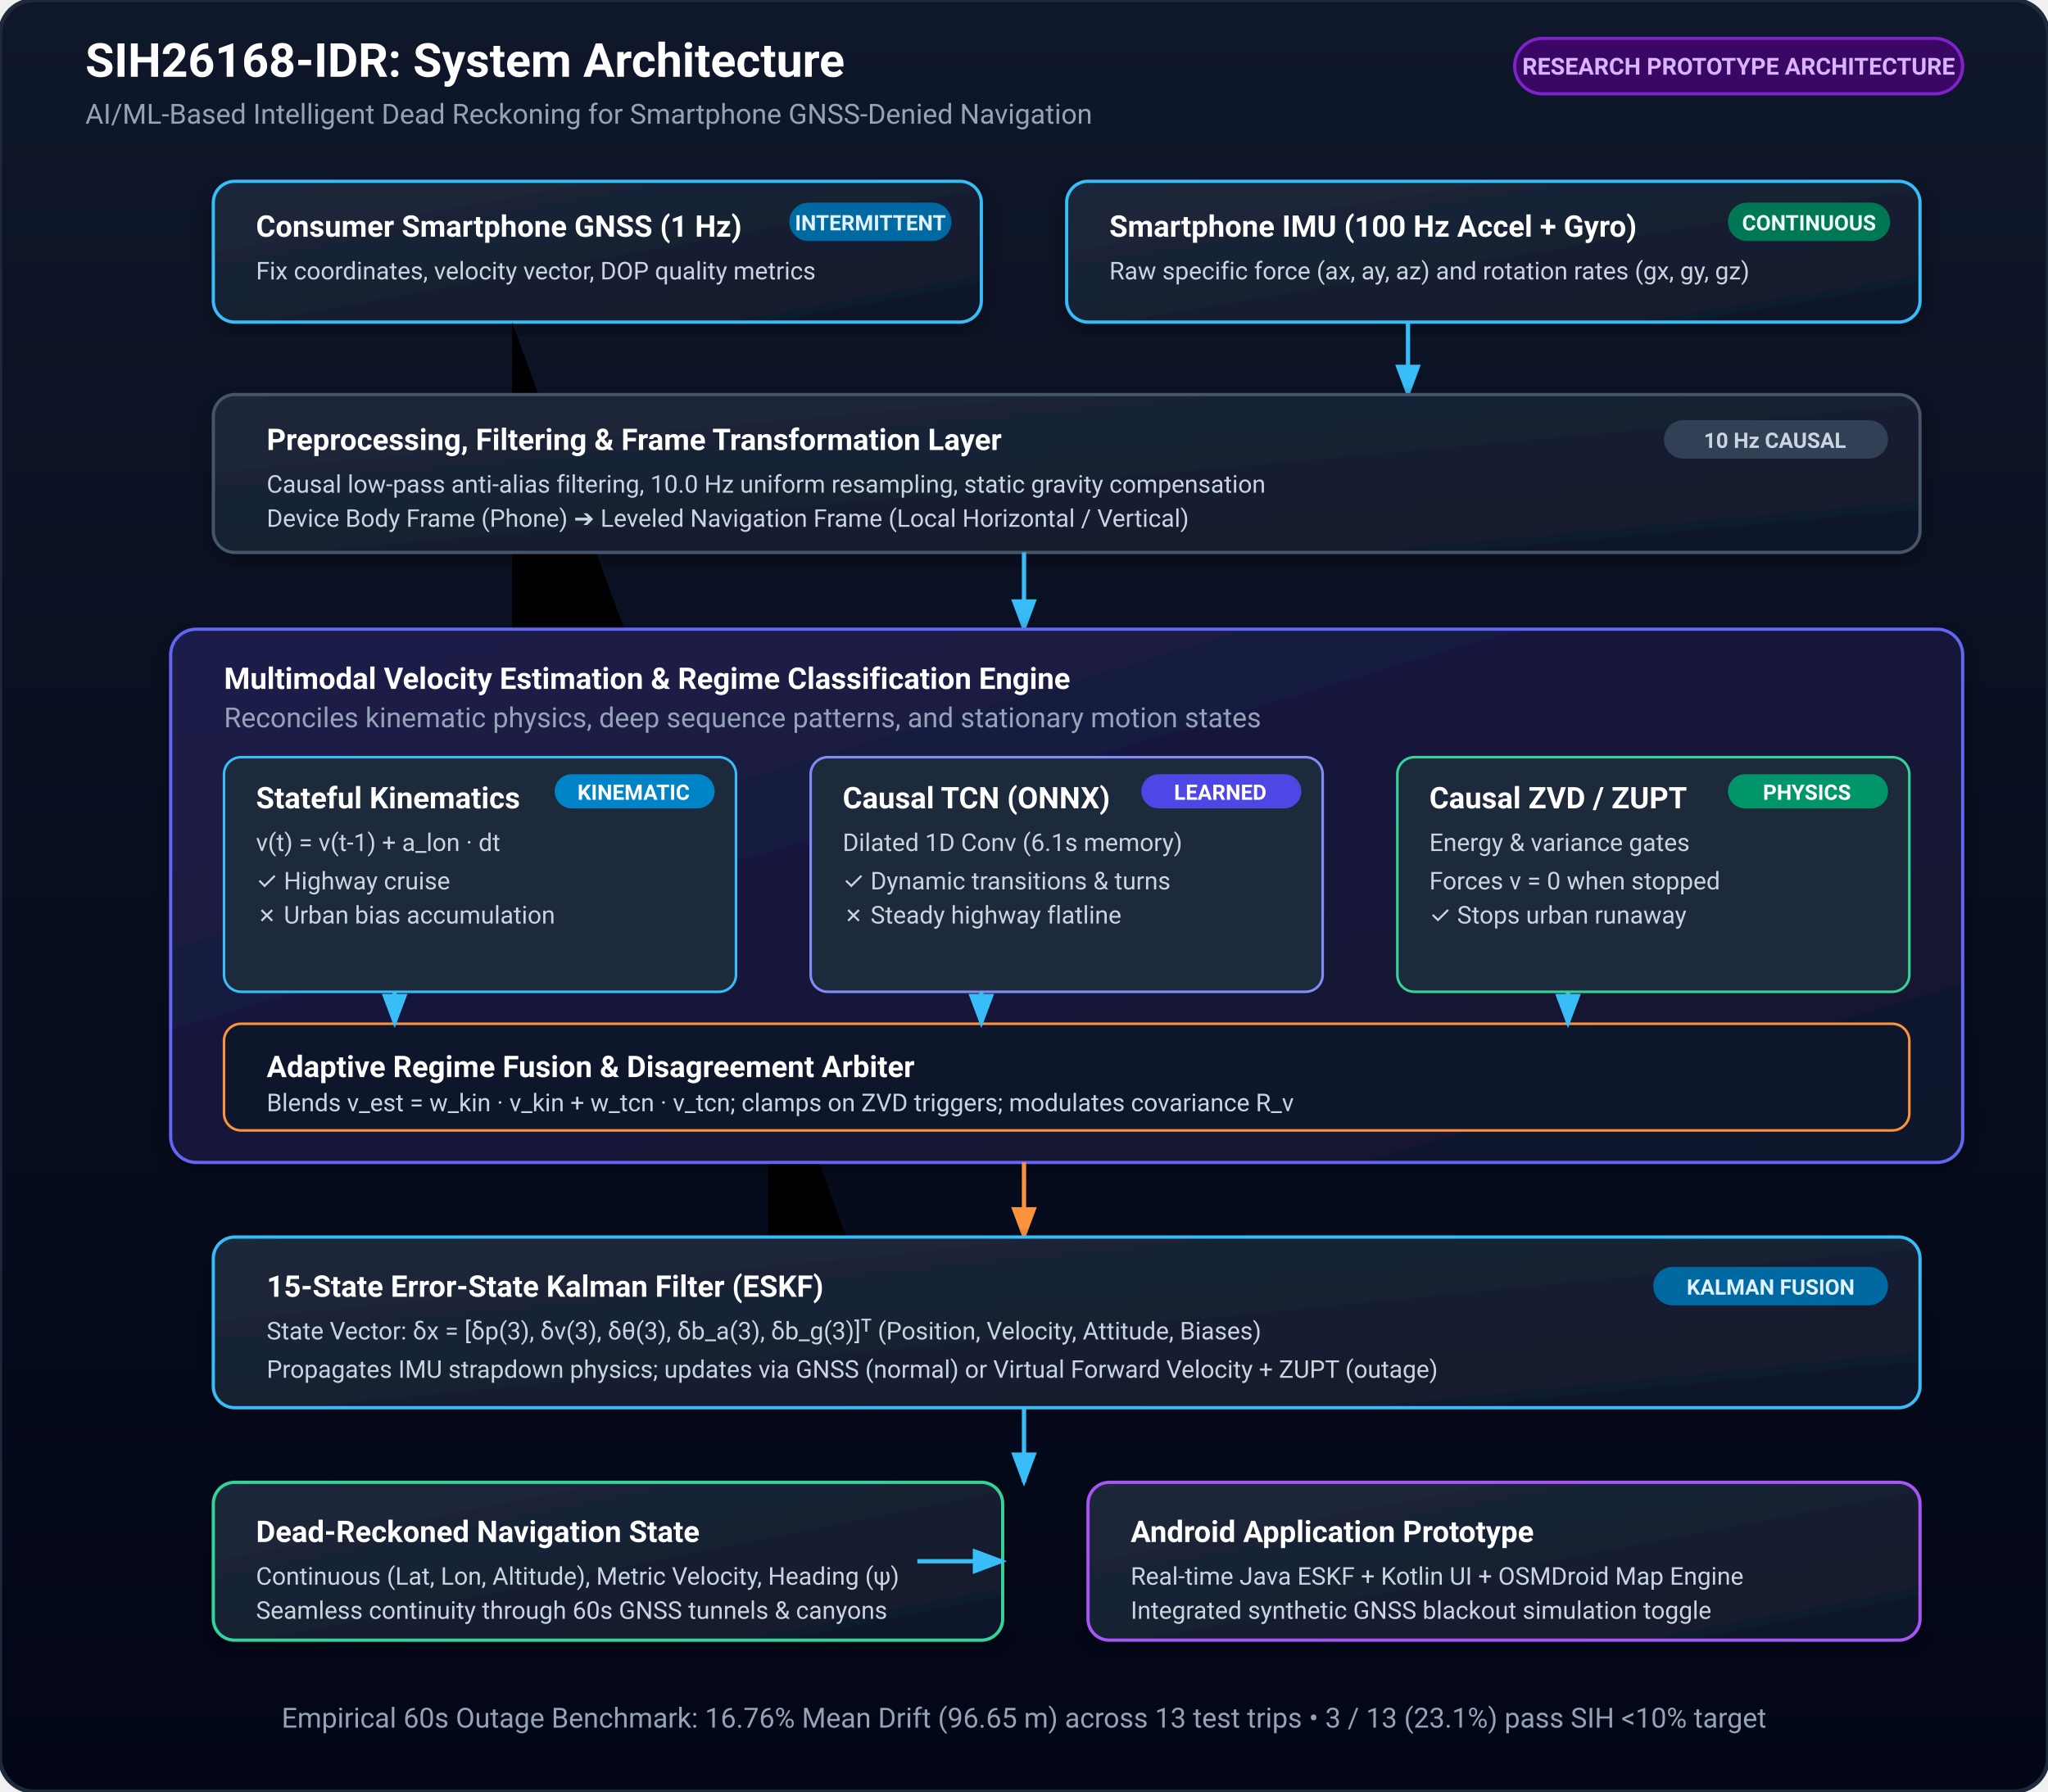
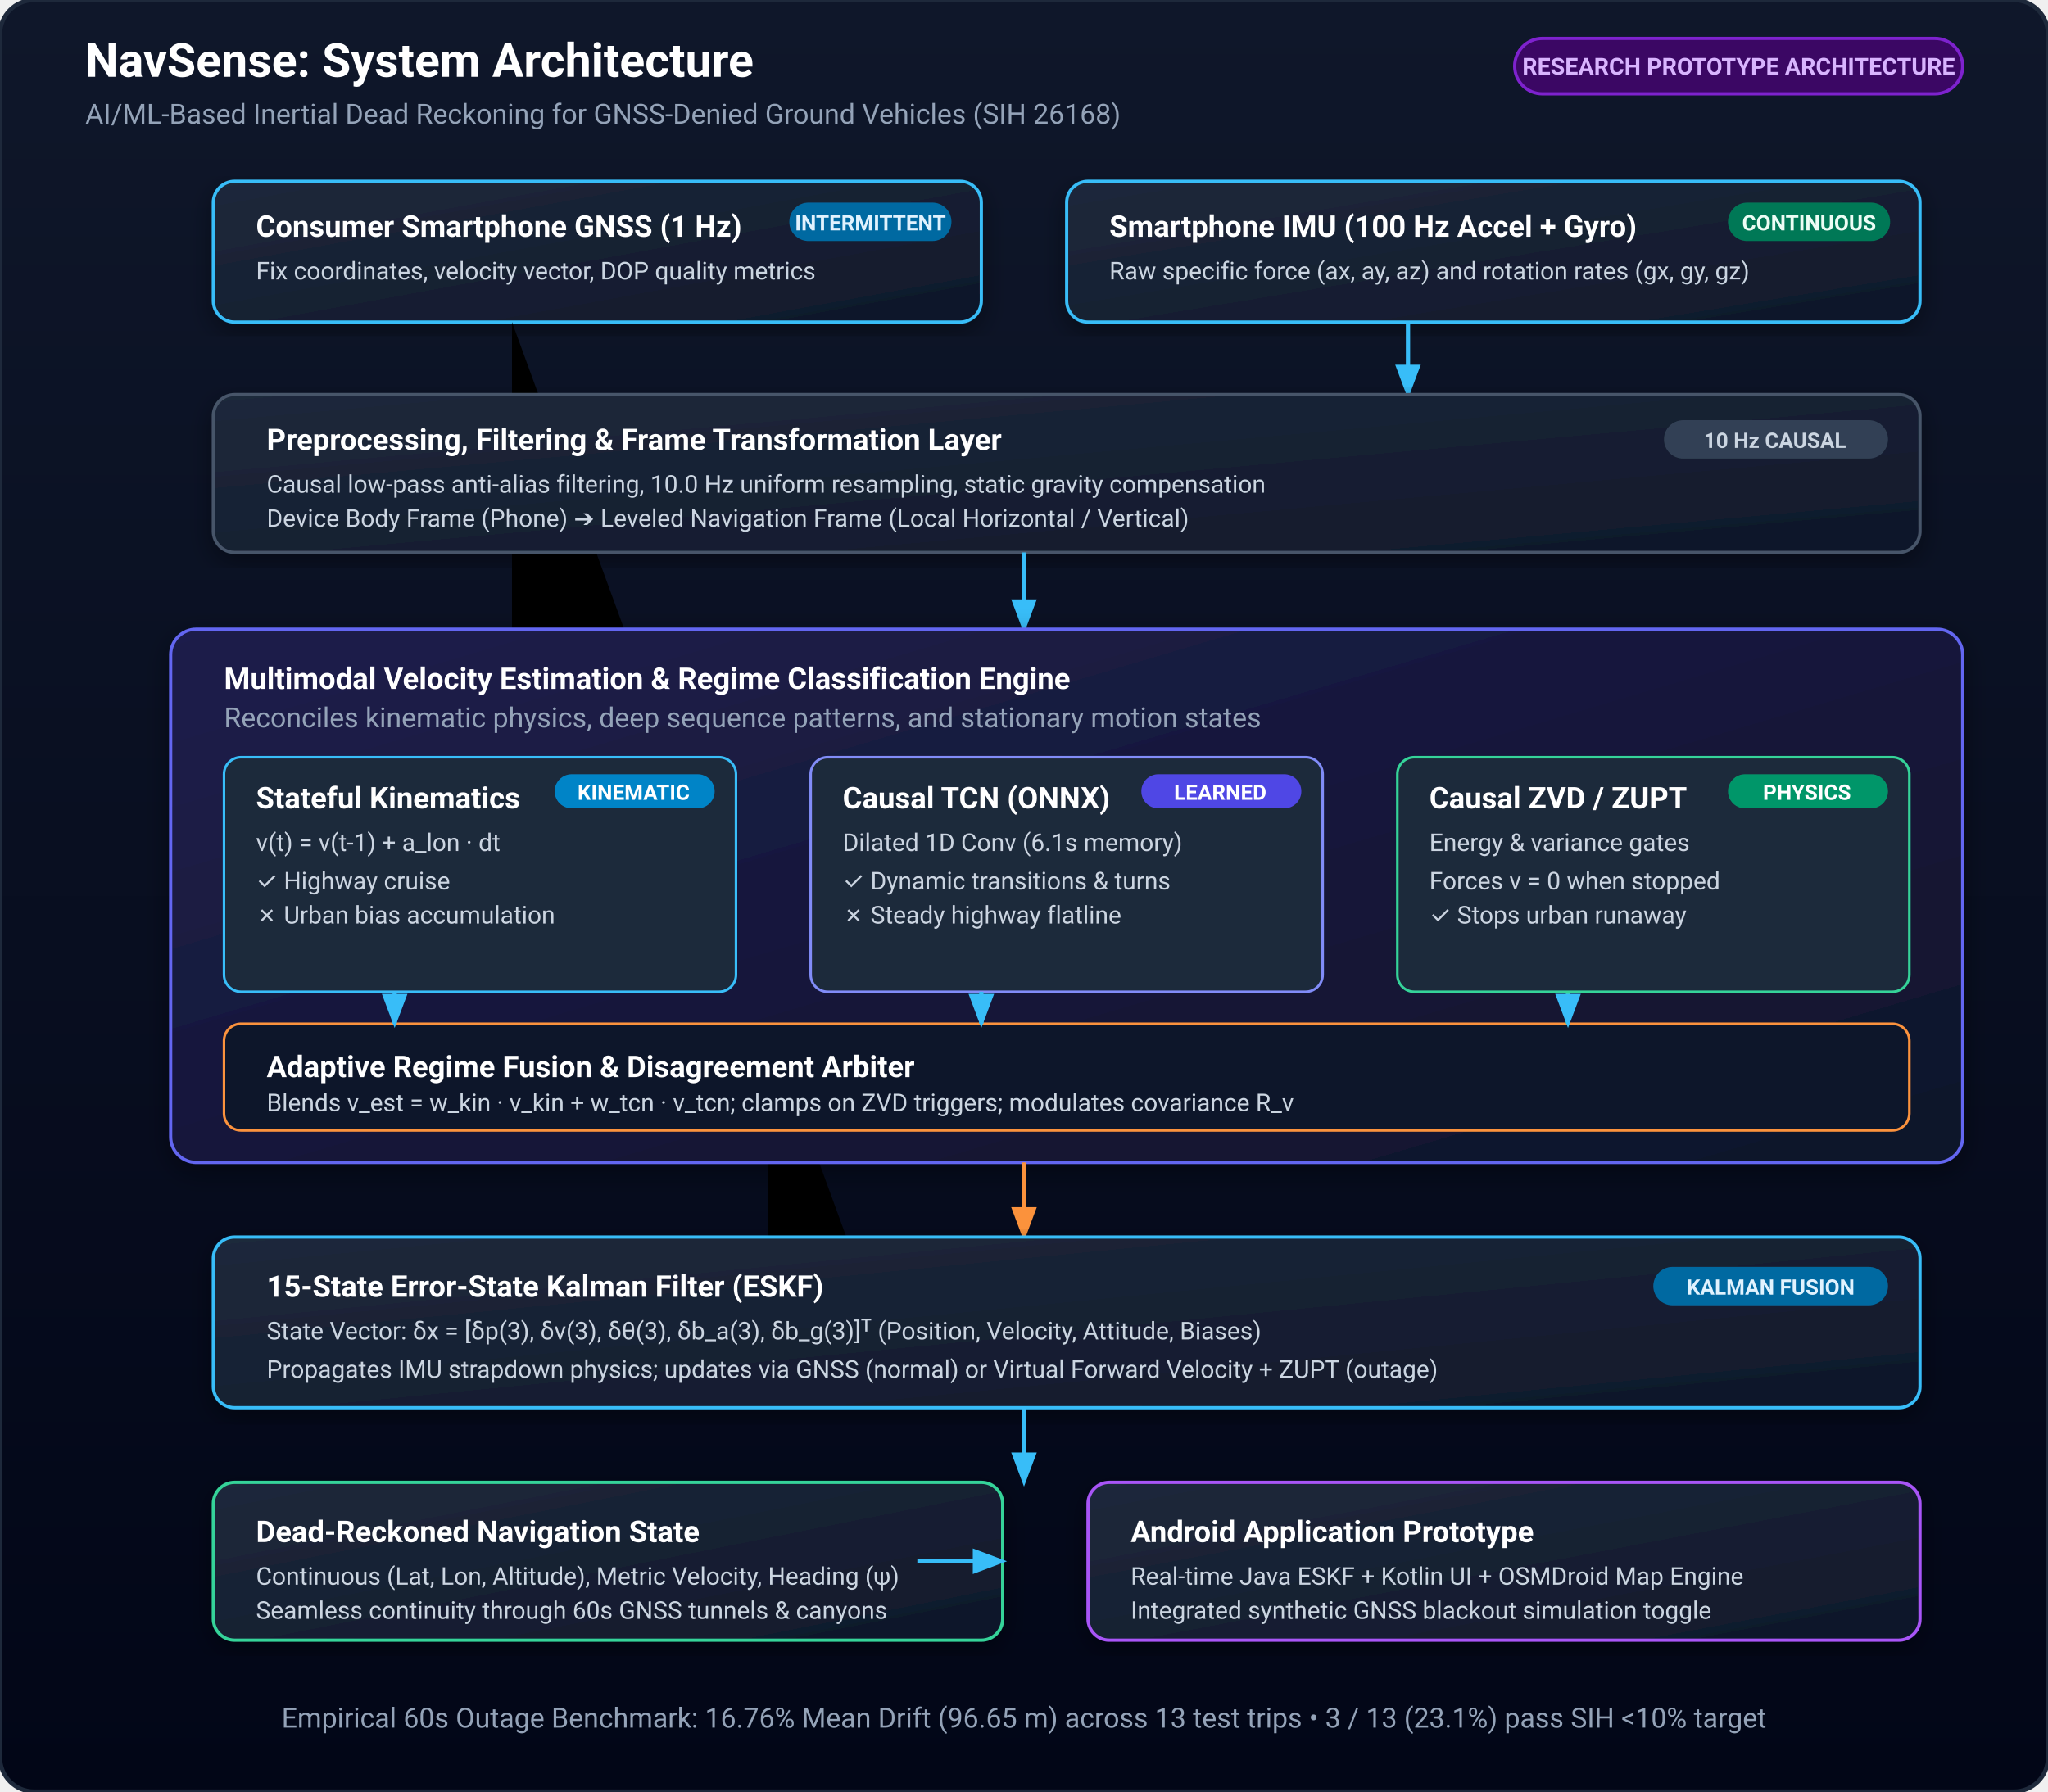
<svg xmlns="http://www.w3.org/2000/svg" viewBox="0 0 960 840" width="960" height="840">
  <defs>
    <style>
      .title { font-family: -apple-system, BlinkMacSystemFont, 'Segoe UI', Roboto, Helvetica, Arial, sans-serif; font-weight: 700; font-size: 22px; fill: #ffffff; }
      .subtitle { font-family: -apple-system, BlinkMacSystemFont, 'Segoe UI', Roboto, Helvetica, Arial, sans-serif; font-size: 13px; fill: #94a3b8; }
      .badge { font-family: -apple-system, BlinkMacSystemFont, 'Segoe UI', Roboto, Helvetica, Arial, sans-serif; font-size: 11px; font-weight: 600; }
      .box-title { font-family: -apple-system, BlinkMacSystemFont, 'Segoe UI', Roboto, Helvetica, Arial, sans-serif; font-weight: 700; font-size: 14px; fill: #ffffff; }
      .box-desc { font-family: -apple-system, BlinkMacSystemFont, 'Segoe UI', Roboto, Helvetica, Arial, sans-serif; font-size: 11.5px; fill: #cbd5e1; }
      .box-tag { font-family: -apple-system, BlinkMacSystemFont, 'Segoe UI', Roboto, Helvetica, Arial, sans-serif; font-size: 10px; font-weight: 600; }
      .line { stroke: #64748b; stroke-width: 2; fill: none; stroke-dasharray: none; }
      .line-accent { stroke: #38bdf8; stroke-width: 2; fill: none; }
      .line-orange { stroke: #fb923c; stroke-width: 2; fill: none; }
      .line-emerald { stroke: #34d399; stroke-width: 2; fill: none; }
      .arrow { fill: #38bdf8; }
    </style>
    <linearGradient id="bgGrad" x1="0" y1="0" x2="0" y2="1">
      <stop offset="0%" stop-color="#0f172a" />
      <stop offset="100%" stop-color="#020617" />
    </linearGradient>
    <linearGradient id="blueCard" x1="0" y1="0" x2="1" y2="1">
      <stop offset="0%" stop-color="#1e293b" />
      <stop offset="100%" stop-color="#0f172a" />
    </linearGradient>
    <linearGradient id="coreCard" x1="0" y1="0" x2="1" y2="1">
      <stop offset="0%" stop-color="#1e1b4b" />
      <stop offset="100%" stop-color="#0f172a" />
    </linearGradient>
    <marker id="arrowhead" markerWidth="8" markerHeight="6" refX="7" refY="3" orient="auto">
      <polygon points="0 0, 8 3, 0 6" fill="#38bdf8" />
    </marker>
    <marker id="arrowhead-slate" markerWidth="8" markerHeight="6" refX="7" refY="3" orient="auto">
      <polygon points="0 0, 8 3, 0 6" fill="#64748b" />
    </marker>
    <marker id="arrowhead-orange" markerWidth="8" markerHeight="6" refX="7" refY="3" orient="auto">
      <polygon points="0 0, 8 3, 0 6" fill="#fb923c" />
    </marker>
    <filter id="dropGlow" x="-10%" y="-10%" width="120%" height="120%">
      <feDropShadow dx="0" dy="4" stdDeviation="6" flood-color="#000000" flood-opacity="0.4" />
    </filter>
  </defs>
  <rect width="960" height="840" rx="16" fill="url(#bgGrad)" stroke="#1e293b" stroke-width="2" />
  <g transform="translate(40, 36)">
-     <text class="title" x="0" y="0">SIH26168-IDR: System Architecture</text>
-     <text class="subtitle" x="0" y="22">AI/ML-Based Intelligent Dead Reckoning for Smartphone GNSS-Denied Navigation</text>
+     <text class="title" x="0" y="0">NavSense: System Architecture</text>
+     <text class="subtitle" x="0" y="22">AI/ML-Based Inertial Dead Reckoning for GNSS-Denied Ground Vehicles (SIH 26168)</text>
    <rect x="670" y="-18" width="210" height="26" rx="13" fill="#3b0764" stroke="#7e22ce" stroke-width="1.5" />
    <text class="badge" x="775" y="-1" fill="#d8b4fe" text-anchor="middle">RESEARCH PROTOTYPE ARCHITECTURE</text>
  </g>
  <g transform="translate(40, 85)" filter="url(#dropGlow)">
    <rect x="60" y="0" width="360" height="66" rx="10" fill="url(#blueCard)" stroke="#38bdf8" stroke-width="1.5" />
    <text class="box-title" x="80" y="26">Consumer Smartphone GNSS (1 Hz)</text>
    <text class="box-desc" x="80" y="46">Fix coordinates, velocity vector, DOP quality metrics</text>
    <rect x="330" y="10" width="76" height="18" rx="9" fill="#0369a1" />
    <text class="box-tag" x="368" y="23" fill="#e0f2fe" text-anchor="middle">INTERMITTENT</text>
    <rect x="460" y="0" width="400" height="66" rx="10" fill="url(#blueCard)" stroke="#38bdf8" stroke-width="1.5" />
    <text class="box-title" x="480" y="26">Smartphone IMU (100 Hz Accel + Gyro)</text>
    <text class="box-desc" x="480" y="46">Raw specific force (ax, ay, az) and rotation rates (gx, gy, gz)</text>
    <rect x="770" y="10" width="76" height="18" rx="9" fill="#047857" />
    <text class="box-tag" x="808" y="23" fill="#ecfdf5" text-anchor="middle">CONTINUOUS</text>
  </g>
  <path d="M 660 151 L 660 185" class="line-accent" marker-end="url(#arrowhead)" />
  <path d="M 240 151 L 240 450 L 360 450 L 360 630 L 415 630" class="line-slate" stroke-dasharray="4,4" marker-end="url(#arrowhead-slate)" />
  <g transform="translate(40, 185)" filter="url(#dropGlow)">
    <rect x="60" y="0" width="800" height="74" rx="10" fill="url(#blueCard)" stroke="#475569" stroke-width="1.5" />
    <text class="box-title" x="85" y="26">Preprocessing, Filtering &amp; Frame Transformation Layer</text>
    <text class="box-desc" x="85" y="46">Causal low-pass anti-alias filtering, 10.0 Hz uniform resampling, static gravity compensation</text>
    <text class="box-desc" x="85" y="62">Device Body Frame (Phone) ➔ Leveled Navigation Frame (Local Horizontal / Vertical)</text>
    <rect x="740" y="12" width="105" height="18" rx="9" fill="#334155" />
    <text class="box-tag" x="792" y="25" fill="#cbd5e1" text-anchor="middle">10 Hz CAUSAL</text>
  </g>
  <path d="M 480 259 L 480 295" class="line-accent" marker-end="url(#arrowhead)" />
  <g transform="translate(40, 295)" filter="url(#dropGlow)">
    <rect x="40" y="0" width="840" height="250" rx="12" fill="url(#coreCard)" stroke="#6366f1" stroke-width="1.5" />
    <text class="box-title" x="65" y="28">Multimodal Velocity Estimation &amp; Regime Classification Engine</text>
    <text class="subtitle" x="65" y="46">Reconciles kinematic physics, deep sequence patterns, and stationary motion states</text>
    <rect x="65" y="60" width="240" height="110" rx="8" fill="#1e293b" stroke="#38bdf8" stroke-width="1.2" />
    <text class="box-title" x="80" y="84" fill="#38bdf8">Stateful Kinematics</text>
    <text class="box-desc" x="80" y="104">v(t) = v(t-1) + a_lon · dt</text>
    <text class="box-desc" x="80" y="122">✓ Highway cruise</text>
    <text class="box-desc" x="80" y="138" fill="#f87171">✗ Urban bias accumulation</text>
    <rect x="220" y="68" width="75" height="16" rx="8" fill="#0284c7" />
    <text class="box-tag" x="257" y="80" fill="#ffffff" text-anchor="middle">KINEMATIC</text>
    <rect x="340" y="60" width="240" height="110" rx="8" fill="#1e293b" stroke="#818cf8" stroke-width="1.2" />
    <text class="box-title" x="355" y="84" fill="#a5b4fc">Causal TCN (ONNX)</text>
    <text class="box-desc" x="355" y="104">Dilated 1D Conv (6.1s memory)</text>
    <text class="box-desc" x="355" y="122">✓ Dynamic transitions &amp; turns</text>
    <text class="box-desc" x="355" y="138" fill="#f87171">✗ Steady highway flatline</text>
    <rect x="495" y="68" width="75" height="16" rx="8" fill="#4f46e5" />
    <text class="box-tag" x="532" y="80" fill="#ffffff" text-anchor="middle">LEARNED</text>
    <rect x="615" y="60" width="240" height="110" rx="8" fill="#1e293b" stroke="#34d399" stroke-width="1.2" />
    <text class="box-title" x="630" y="84" fill="#34d399">Causal ZVD / ZUPT</text>
    <text class="box-desc" x="630" y="104">Energy &amp; variance gates</text>
    <text class="box-desc" x="630" y="122">Forces v = 0 when stopped</text>
    <text class="box-desc" x="630" y="138" fill="#34d399">✓ Stops urban runaway</text>
    <rect x="770" y="68" width="75" height="16" rx="8" fill="#059669" />
    <text class="box-tag" x="807" y="80" fill="#ffffff" text-anchor="middle">PHYSICS</text>
    <rect x="65" y="185" width="790" height="50" rx="8" fill="#0f172a" stroke="#fb923c" stroke-width="1.2" />
    <text class="box-title" x="85" y="210" fill="#fb923c">Adaptive Regime Fusion &amp; Disagreement Arbiter</text>
    <text class="box-desc" x="85" y="226">Blends v_est = w_kin · v_kin + w_tcn · v_tcn; clamps on ZVD triggers; modulates covariance R_v</text>
  </g>
  <path d="M 185 465 L 185 480" class="line-accent" marker-end="url(#arrowhead)" />
  <path d="M 460 465 L 460 480" class="line-accent" marker-end="url(#arrowhead)" />
  <path d="M 735 465 L 735 480" class="line-emerald" marker-end="url(#arrowhead)" />
  <path d="M 480 545 L 480 580" class="line-orange" marker-end="url(#arrowhead-orange)" />
  <g transform="translate(40, 580)" filter="url(#dropGlow)">
    <rect x="60" y="0" width="800" height="80" rx="10" fill="url(#blueCard)" stroke="#38bdf8" stroke-width="1.5" />
    <text class="box-title" x="85" y="28">15-State Error-State Kalman Filter (ESKF)</text>
    <text class="box-desc" x="85" y="48">State Vector: δx = [δp(3), δv(3), δθ(3), δb_a(3), δb_g(3)]ᵀ (Position, Velocity, Attitude, Biases)</text>
    <text class="box-desc" x="85" y="66">Propagates IMU strapdown physics; updates via GNSS (normal) or Virtual Forward Velocity + ZUPT (outage)</text>
    <rect x="735" y="14" width="110" height="18" rx="9" fill="#0369a1" />
    <text class="box-tag" x="790" y="27" fill="#e0f2fe" text-anchor="middle">KALMAN FUSION</text>
  </g>
  <path d="M 480 660 L 480 695" class="line-accent" marker-end="url(#arrowhead)" />
  <g transform="translate(40, 695)" filter="url(#dropGlow)">
    <rect x="60" y="0" width="370" height="74" rx="10" fill="url(#blueCard)" stroke="#34d399" stroke-width="1.5" />
    <text class="box-title" x="80" y="28" fill="#34d399">Dead-Reckoned Navigation State</text>
    <text class="box-desc" x="80" y="48">Continuous (Lat, Lon, Altitude), Metric Velocity, Heading (ψ)</text>
    <text class="box-desc" x="80" y="64">Seamless continuity through 60s GNSS tunnels &amp; canyons</text>
    <rect x="470" y="0" width="390" height="74" rx="10" fill="url(#blueCard)" stroke="#a855f7" stroke-width="1.5" />
    <text class="box-title" x="490" y="28" fill="#c084fc">Android Application Prototype</text>
    <text class="box-desc" x="490" y="48">Real-time Java ESKF + Kotlin UI + OSMDroid Map Engine</text>
    <text class="box-desc" x="490" y="64">Integrated synthetic GNSS blackout simulation toggle</text>
  </g>
  <path d="M 430 732 L 470 732" class="line-accent" marker-end="url(#arrowhead)" />
  <g transform="translate(40, 810)">
    <text class="subtitle" x="440" y="0" text-anchor="middle">Empirical 60s Outage Benchmark: 16.76% Mean Drift (96.65 m) across 13 test trips • 3 / 13 (23.1%) pass SIH &lt;10% target</text>
  </g>
</svg>
